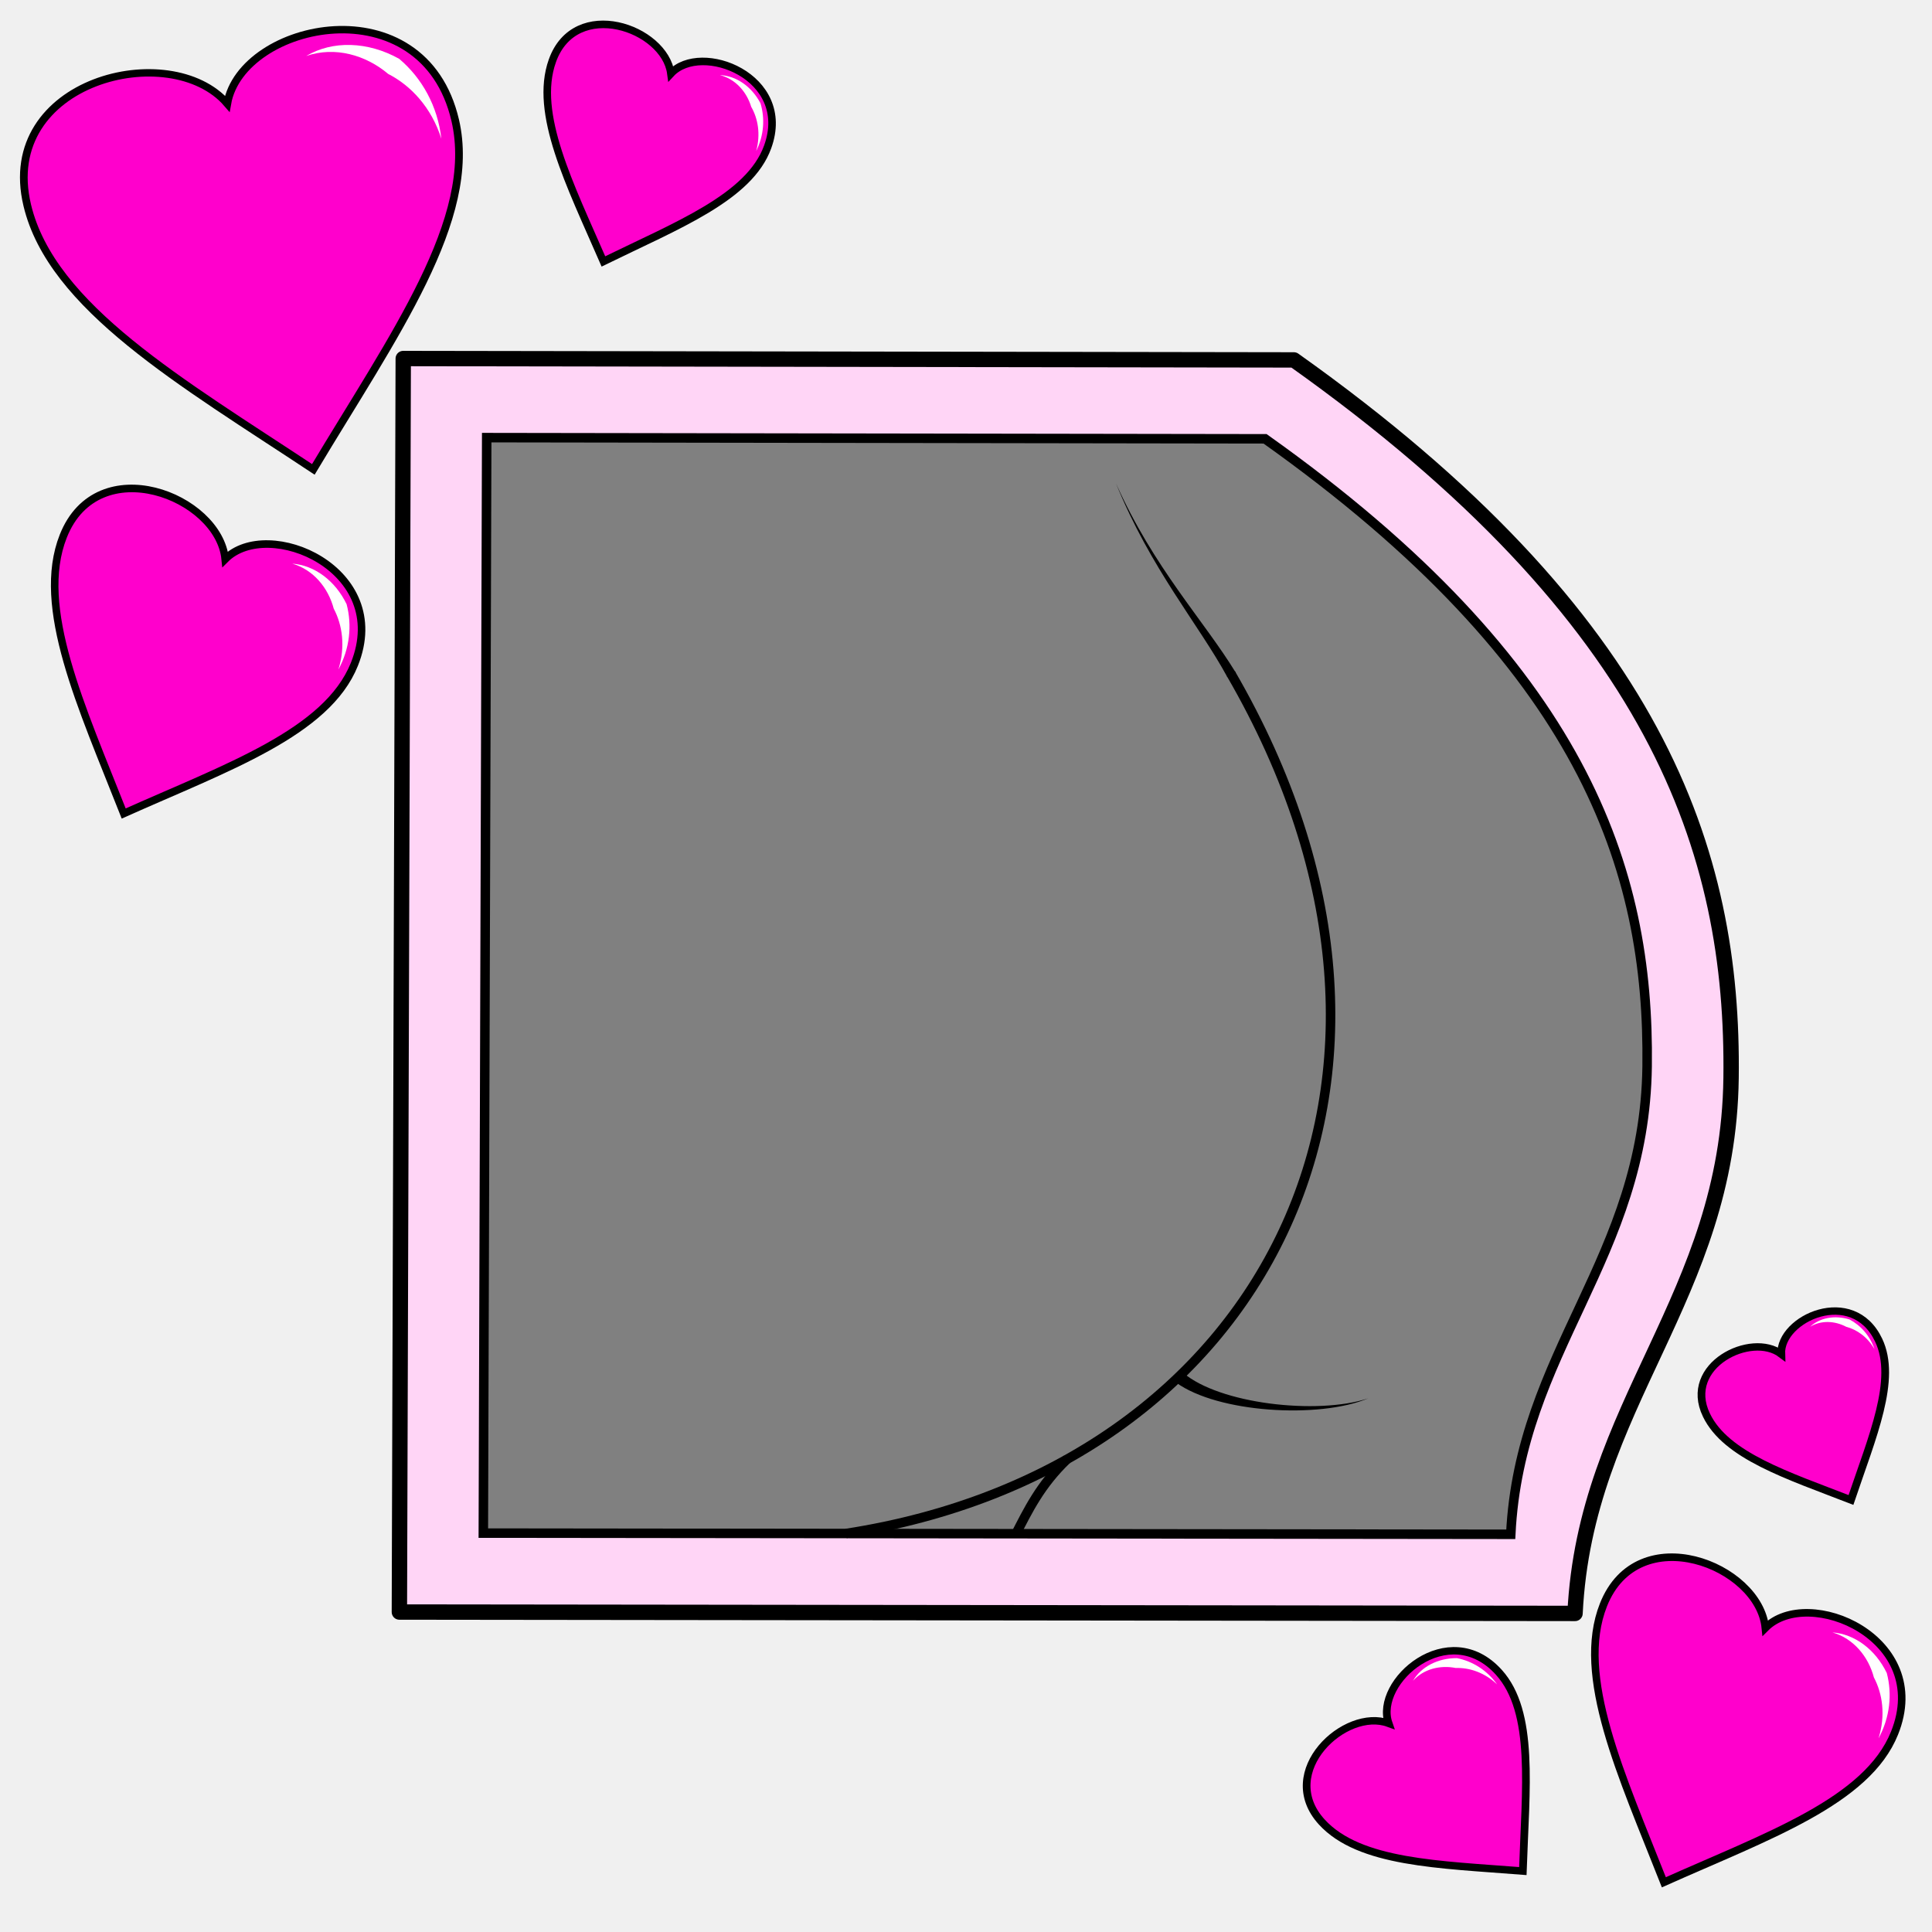
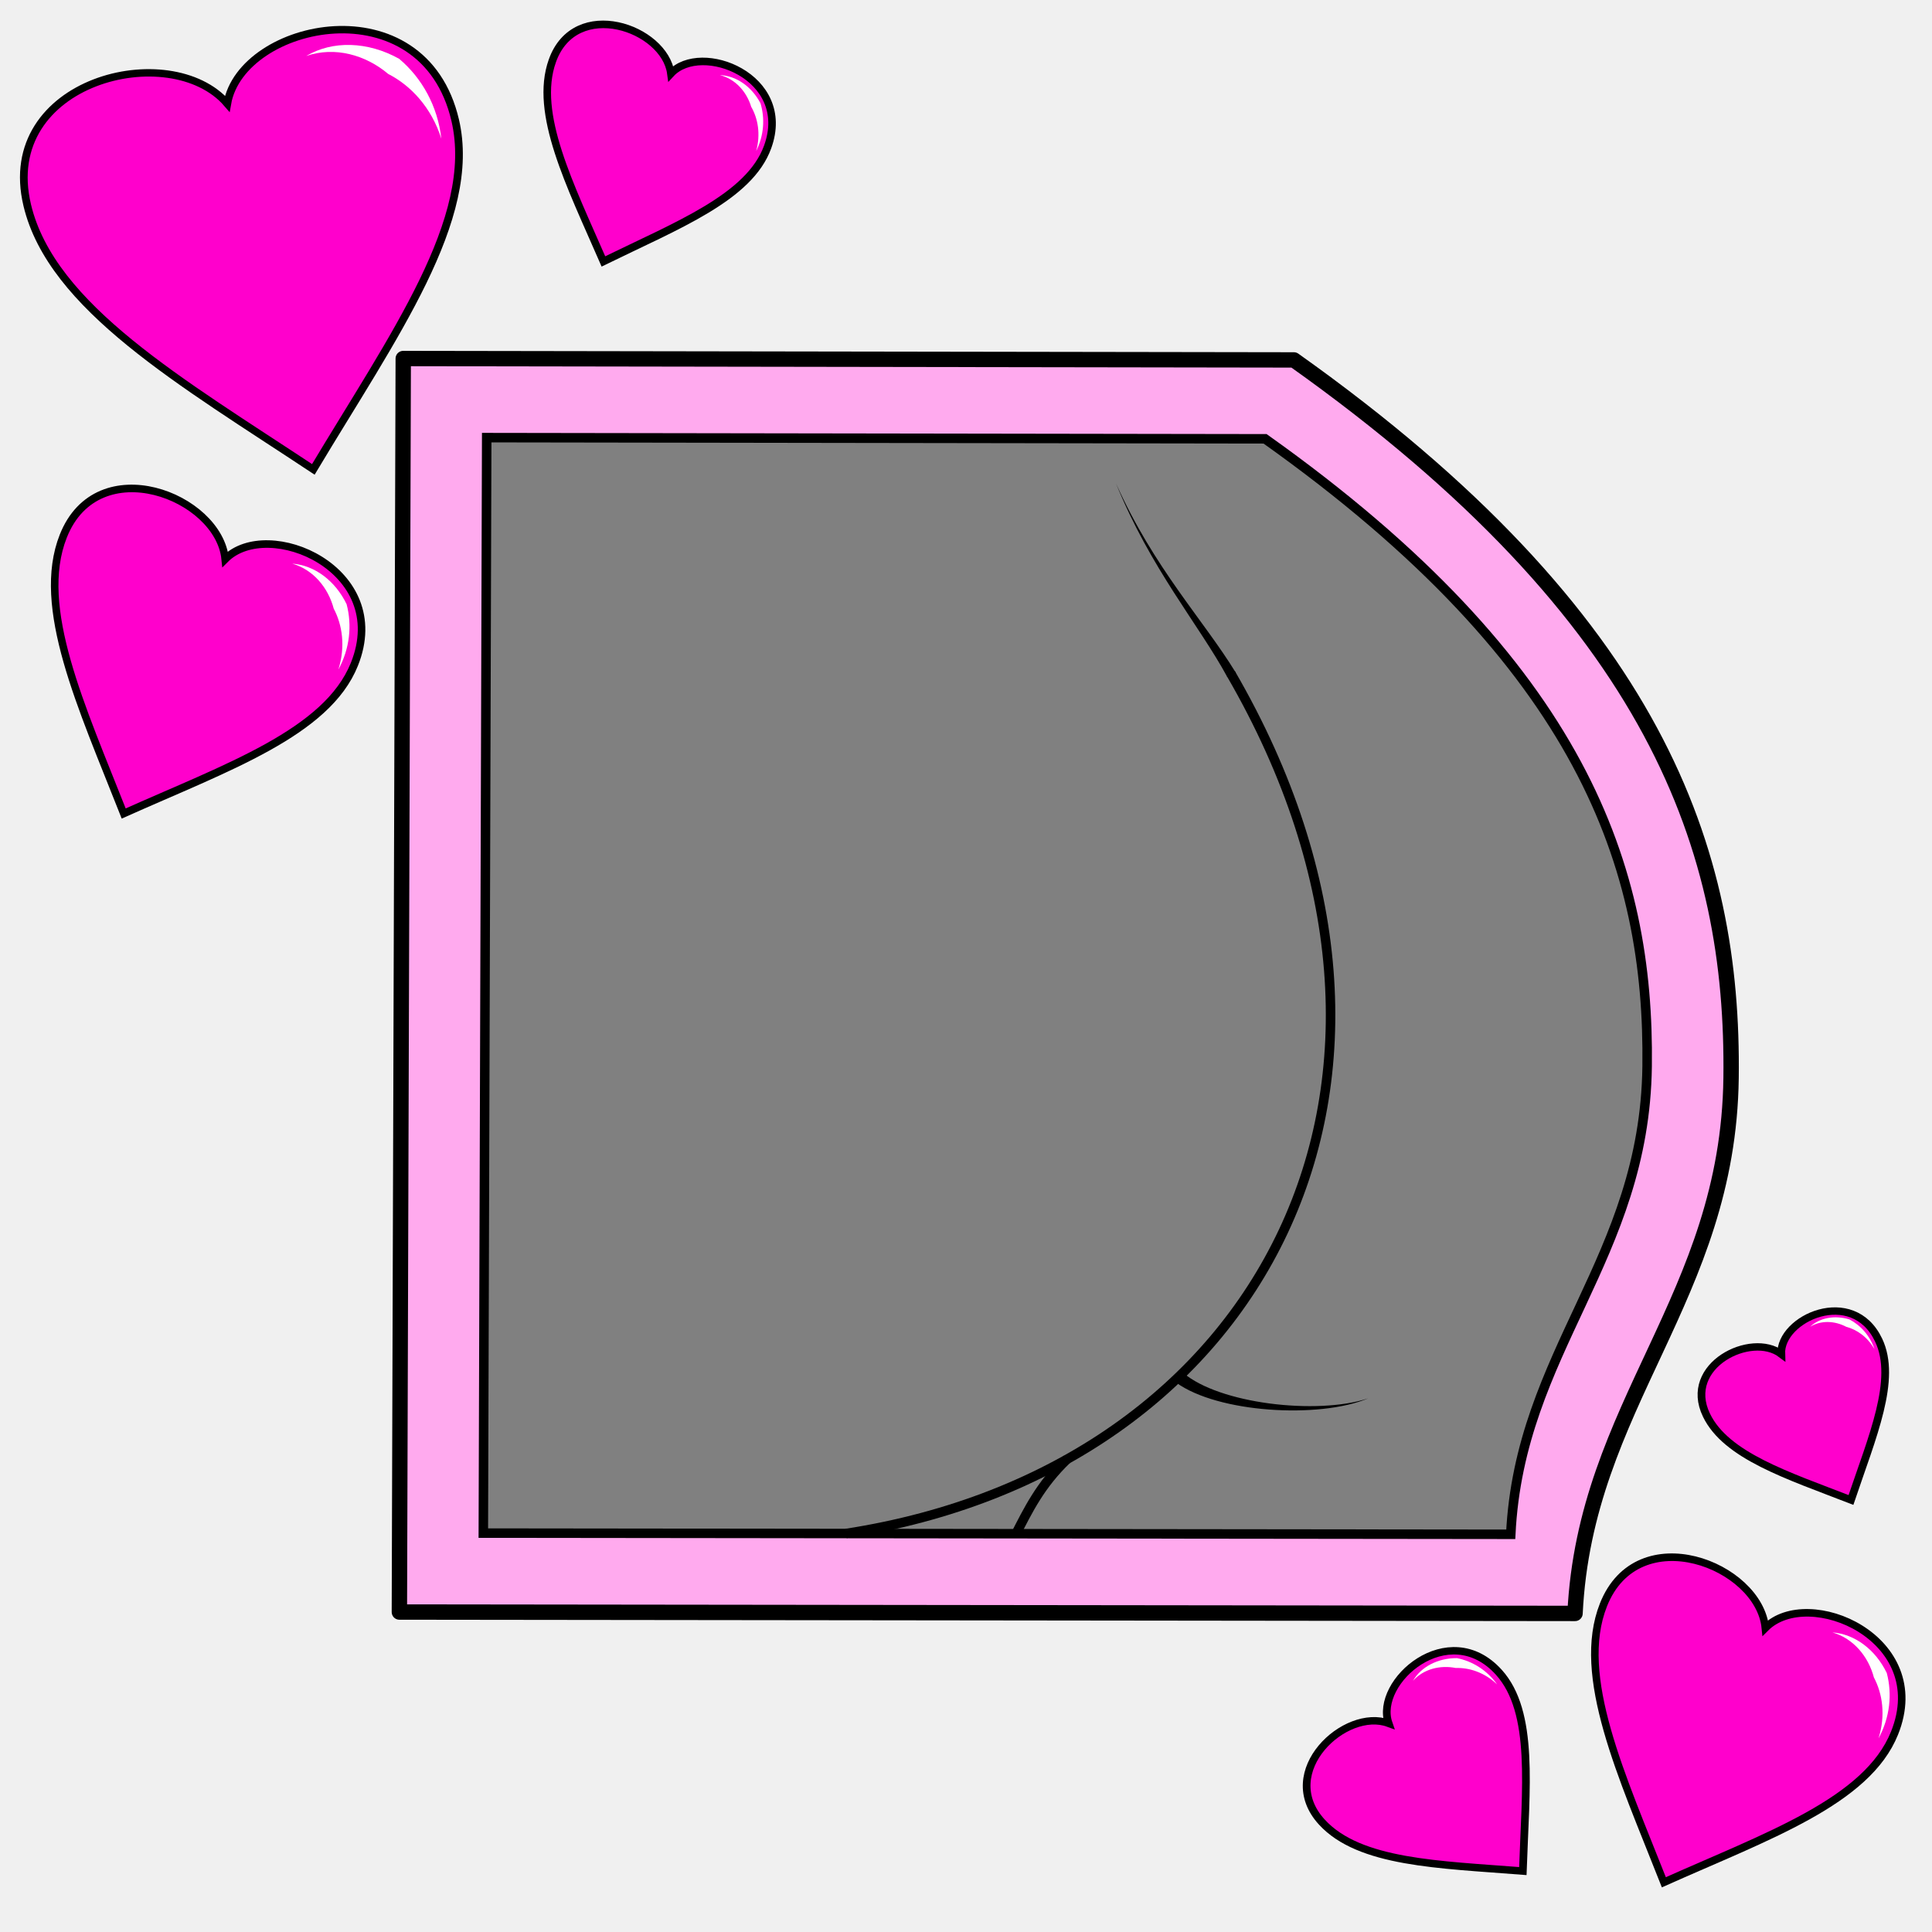
<svg xmlns="http://www.w3.org/2000/svg" width="100%" height="100%" viewBox="0 0 64 64" id="svg4311" version="1.1">
  <defs id="defs4313">
    </defs>
  <g id="layer1" transform="translate(0,-988.3622)" style="display:inline">
-     <path id="path4199" d="m 52.175,1041.809 c 0.337,-6.941 5.076,-10.449 5.169,-17.738 0.095,-7.477 -2.404,-15.208 -14.482,-23.786 l -29.504,-0.046 -0.128,41.524 z" style="fill:#ffd5f6;fill-rule:evenodd;stroke:#000000;stroke-width:0.509;stroke-linecap:butt;stroke-linejoin:round;stroke-miterlimit:4;stroke-dasharray:none;stroke-opacity:1" />
+     <path id="path4199" d="m 52.175,1041.809 c 0.337,-6.941 5.076,-10.449 5.169,-17.738 0.095,-7.477 -2.404,-15.208 -14.482,-23.786 l -29.504,-0.046 -0.128,41.524 z" style="fill:#ffaaee;fill-rule:evenodd;stroke:#000000;stroke-width:0.509;stroke-linecap:butt;stroke-linejoin:round;stroke-miterlimit:4;stroke-dasharray:none;stroke-opacity:1;fill-opacity:1" />
    <g id="g4167" transform="matrix(0.2902729,-0.05863129,0.06637238,0.2805126,-68.75137,710.8854)" style="stroke-width:0.856;stroke-miterlimit:4;stroke-dasharray:none">
      <path id="path4859" d="m 7.862,1015.051 c -0.024,-14.737 19.915,-15.62 24.403,-6.885 3.668,-8.902 24.456,-9.123 24.398,7.059 -0.041,11.621 -12.317,22.904 -24.449,36.117 -12.07,-12.802 -24.332,-24.219 -24.352,-36.29 z" style="fill:#ff00cc;fill-opacity:1;fill-rule:evenodd;stroke:#000000;stroke-width:0.856;stroke-linecap:butt;stroke-linejoin:miter;stroke-miterlimit:4;stroke-dasharray:none;stroke-opacity:1" />
      <path id="path4152" d="m 42.092,1004.587 c 3.244,-1.158 7.076,-0.268 10.055,2.438 1.99,2.695 2.972,6.206 2.532,9.965 -0.274,-3.792 -1.978,-6.717 -4.122,-8.515 -1.952,-2.642 -5.08,-4.345 -8.465,-3.888 z" style="fill:#ffffff;fill-rule:evenodd;stroke:none;stroke-width:0.856;stroke-linecap:butt;stroke-linejoin:miter;stroke-miterlimit:4;stroke-dasharray:none;stroke-opacity:1" />
    </g>
    <g transform="matrix(0.197868,0.08633349,-0.07763005,0.1952752,130.359,842.6331)" id="g4167-9" style="display:inline;stroke-width:1.174;stroke-miterlimit:4;stroke-dasharray:none">
      <path style="fill:#ff00cc;fill-opacity:1;fill-rule:evenodd;stroke:#000000;stroke-width:1.174;stroke-linecap:butt;stroke-linejoin:miter;stroke-miterlimit:4;stroke-dasharray:none;stroke-opacity:1" d="m 7.862,1015.051 c -0.024,-14.737 19.915,-15.62 24.403,-6.885 3.668,-8.902 24.456,-9.123 24.398,7.059 -0.041,11.621 -12.317,22.904 -24.449,36.117 -12.07,-12.802 -24.332,-24.219 -24.352,-36.29 z" id="path4859-9" />
      <path style="fill:#ffffff;fill-rule:evenodd;stroke:none;stroke-width:1.174;stroke-linecap:butt;stroke-linejoin:miter;stroke-opacity:1;stroke-miterlimit:4;stroke-dasharray:none" d="m 42.092,1004.587 c 3.244,-1.158 7.076,-0.268 10.055,2.438 1.99,2.695 2.972,6.206 2.532,9.965 -0.274,-3.792 -1.978,-6.717 -4.122,-8.515 -1.952,-2.642 -5.08,-4.345 -8.465,-3.888 z" id="path4152-1" />
    </g>
    <g transform="matrix(0.1198017,-0.1020563,0.1031388,0.1132705,-61.84739,934.5455)" id="g4167-9-3" style="display:inline;stroke-width:1.611;stroke-miterlimit:4;stroke-dasharray:none">
      <path style="fill:#ff00cc;fill-opacity:1;fill-rule:evenodd;stroke:#000000;stroke-width:1.611;stroke-linecap:butt;stroke-linejoin:miter;stroke-miterlimit:4;stroke-dasharray:none;stroke-opacity:1" d="m 7.862,1015.051 c -0.024,-14.737 19.915,-15.62 24.403,-6.885 3.668,-8.902 24.456,-9.123 24.398,7.059 -0.041,11.621 -12.317,22.904 -24.449,36.117 -12.07,-12.802 -24.332,-24.219 -24.352,-36.29 z" id="path4859-9-9" />
      <path style="fill:#ffffff;fill-rule:evenodd;stroke:none;stroke-width:1.611;stroke-linecap:butt;stroke-linejoin:miter;stroke-opacity:1;stroke-miterlimit:4;stroke-dasharray:none" d="m 42.092,1004.587 c 3.244,-1.158 7.076,-0.268 10.055,2.438 1.99,2.695 2.972,6.206 2.532,9.965 -0.274,-3.792 -1.978,-6.717 -4.122,-8.515 -1.952,-2.642 -5.08,-4.345 -8.465,-3.888 z" id="path4152-1-1" />
    </g>
    <g transform="matrix(0.197868,0.08633349,-0.07763005,0.1952752,79.33922,807.2285)" id="g4167-9-7" style="display:inline;stroke-width:1.174;stroke-miterlimit:4;stroke-dasharray:none">
      <path style="fill:#ff00cc;fill-opacity:1;fill-rule:evenodd;stroke:#000000;stroke-width:1.174;stroke-linecap:butt;stroke-linejoin:miter;stroke-miterlimit:4;stroke-dasharray:none;stroke-opacity:1" d="m 7.862,1015.051 c -0.024,-14.737 19.915,-15.62 24.403,-6.885 3.668,-8.902 24.456,-9.123 24.398,7.059 -0.041,11.621 -12.317,22.904 -24.449,36.117 -12.07,-12.802 -24.332,-24.219 -24.352,-36.29 z" id="path4859-9-8" />
      <path style="fill:#ffffff;fill-rule:evenodd;stroke:none;stroke-width:1.174;stroke-linecap:butt;stroke-linejoin:miter;stroke-miterlimit:4;stroke-dasharray:none;stroke-opacity:1" d="m 42.092,1004.587 c 3.244,-1.158 7.076,-0.268 10.055,2.438 1.99,2.695 2.972,6.206 2.532,9.965 -0.274,-3.792 -1.978,-6.717 -4.122,-8.515 -1.952,-2.642 -5.08,-4.345 -8.465,-3.888 z" id="path4152-1-2" />
    </g>
    <g transform="matrix(0.1463575,0.0578568,-0.05158193,0.1442467,69.50443,843.5061)" id="g4167-9-9" style="display:inline;stroke-width:1.611;stroke-miterlimit:4;stroke-dasharray:none">
      <path style="fill:#ff00cc;fill-opacity:1;fill-rule:evenodd;stroke:#000000;stroke-width:1.611;stroke-linecap:butt;stroke-linejoin:miter;stroke-miterlimit:4;stroke-dasharray:none;stroke-opacity:1" d="m 7.862,1015.051 c -0.024,-14.737 19.915,-15.62 24.403,-6.885 3.668,-8.902 24.456,-9.123 24.398,7.059 -0.041,11.621 -12.317,22.904 -24.449,36.117 -12.07,-12.802 -24.332,-24.219 -24.352,-36.29 z" id="path4859-9-3" />
      <path style="fill:#ffffff;fill-rule:evenodd;stroke:none;stroke-width:1.611;stroke-linecap:butt;stroke-linejoin:miter;stroke-miterlimit:4;stroke-dasharray:none;stroke-opacity:1" d="m 42.092,1004.587 c 3.244,-1.158 7.076,-0.268 10.055,2.438 1.99,2.695 2.972,6.206 2.532,9.965 -0.274,-3.792 -1.978,-6.717 -4.122,-8.515 -1.952,-2.642 -5.08,-4.345 -8.465,-3.888 z" id="path4152-1-3" />
    </g>
    <g transform="matrix(0.1167134,-0.05126626,0.05362751,0.1118987,1.175167,922.0585)" id="g4167-9-6" style="display:inline;stroke-width:1.988;stroke-miterlimit:4;stroke-dasharray:none">
      <path style="fill:#ff00cc;fill-opacity:1;fill-rule:evenodd;stroke:#000000;stroke-width:1.988;stroke-linecap:butt;stroke-linejoin:miter;stroke-miterlimit:4;stroke-dasharray:none;stroke-opacity:1" d="m 7.862,1015.051 c -0.024,-14.737 19.915,-15.62 24.403,-6.885 3.668,-8.902 24.456,-9.123 24.398,7.059 -0.041,11.621 -12.317,22.904 -24.449,36.117 -12.07,-12.802 -24.332,-24.219 -24.352,-36.29 z" id="path4859-9-1" />
      <path style="fill:#ffffff;fill-rule:evenodd;stroke:none;stroke-width:1.988;stroke-linecap:butt;stroke-linejoin:miter;stroke-opacity:1;stroke-miterlimit:4;stroke-dasharray:none" d="m 42.092,1004.587 c 3.244,-1.158 7.076,-0.268 10.055,2.438 1.99,2.695 2.972,6.206 2.532,9.965 -0.274,-3.792 -1.978,-6.717 -4.122,-8.515 -1.952,-2.642 -5.08,-4.345 -8.465,-3.888 z" id="path4152-1-6" />
    </g>
    <g id="g4201" transform="matrix(0.9801,0,0,0.9801,1.595699,20.10923)">
      <path id="path4242" d="m 49.434,1039.77 c 0.3,-6.189 4.526,-9.317 4.609,-15.816 0.085,-6.667 -2.143,-13.561 -12.913,-21.21 l -26.308,-0.04 -0.114,37.026 z" style="fill:#808080;fill-rule:evenodd;stroke:#000000;stroke-width:0.321;stroke-linecap:butt;stroke-linejoin:miter;stroke-miterlimit:4;stroke-dasharray:none;stroke-opacity:1" />
      <path id="path4246" d="m 26.965,1039.743 c 14.121,-2.187 20.959,-15.355 13.013,-29.056" style="fill:none;fill-rule:evenodd;stroke:#000000;stroke-width:0.321;stroke-linecap:butt;stroke-linejoin:miter;stroke-miterlimit:4;stroke-dasharray:none;stroke-opacity:1" />
      <path id="path4248" d="m 38.194,1034.438 c -0.027,0.066 -0.052,0.133 -0.075,0.201 0.723,0.524 1.93,0.821 3.132,0.913 1.247,0.096 2.53,-0.026 3.362,-0.376 -0.85,0.283 -2.125,0.332 -3.34,0.171 -1.197,-0.159 -2.305,-0.518 -2.904,-1.029 -0.057,0.041 -0.116,0.081 -0.176,0.119 z" style="fill:#000000;fill-rule:evenodd;stroke:none;stroke-width:1px;stroke-linecap:butt;stroke-linejoin:miter;stroke-opacity:1" />
      <path id="path4256" d="m 34.443,1037.227 c -0.913,0.871 -1.332,1.749 -1.756,2.574" style="fill:none;fill-rule:evenodd;stroke:#000000;stroke-width:0.321;stroke-linecap:butt;stroke-linejoin:miter;stroke-miterlimit:4;stroke-dasharray:none;stroke-opacity:1" />
      <path id="path4258" d="m 40.135,1010.639 c -1.077,-1.759 -2.772,-3.539 -4.042,-6.384 1.17,2.885 2.801,4.77 3.763,6.545 z" style="fill:#000000;fill-rule:evenodd;stroke:none;stroke-width:1px;stroke-linecap:butt;stroke-linejoin:miter;stroke-opacity:1" />
    </g>
  </g>
</svg>
